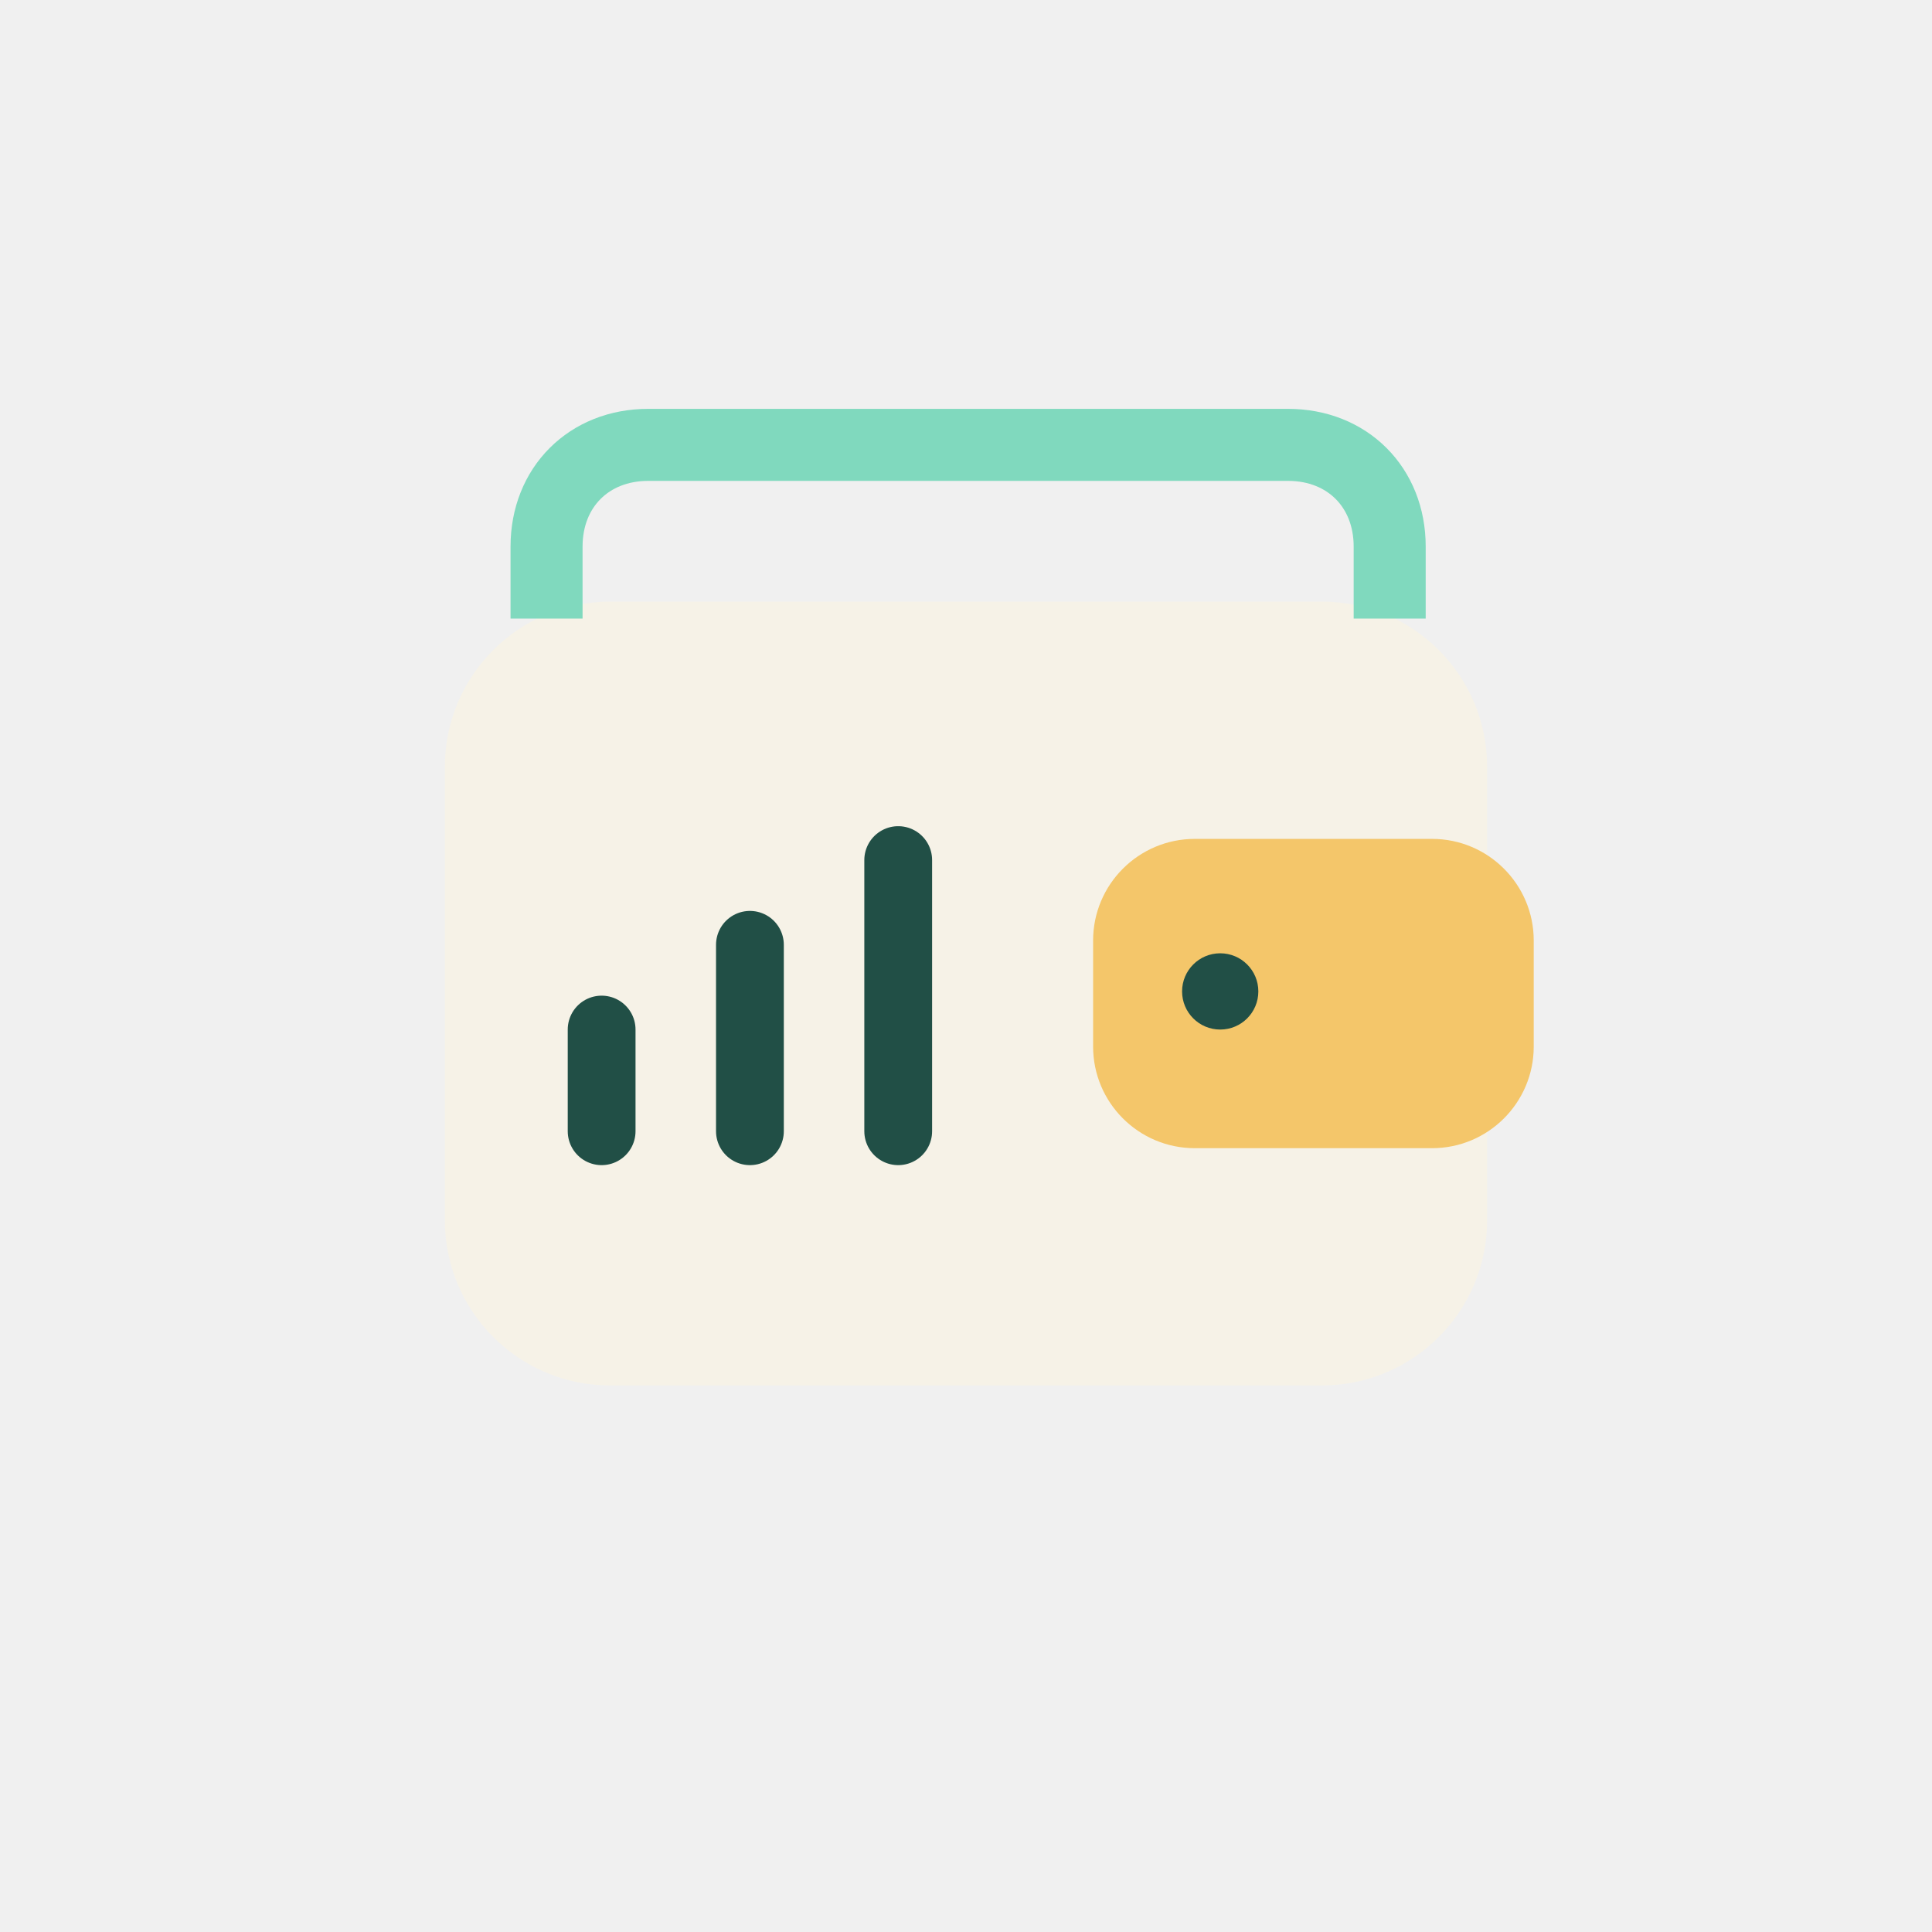
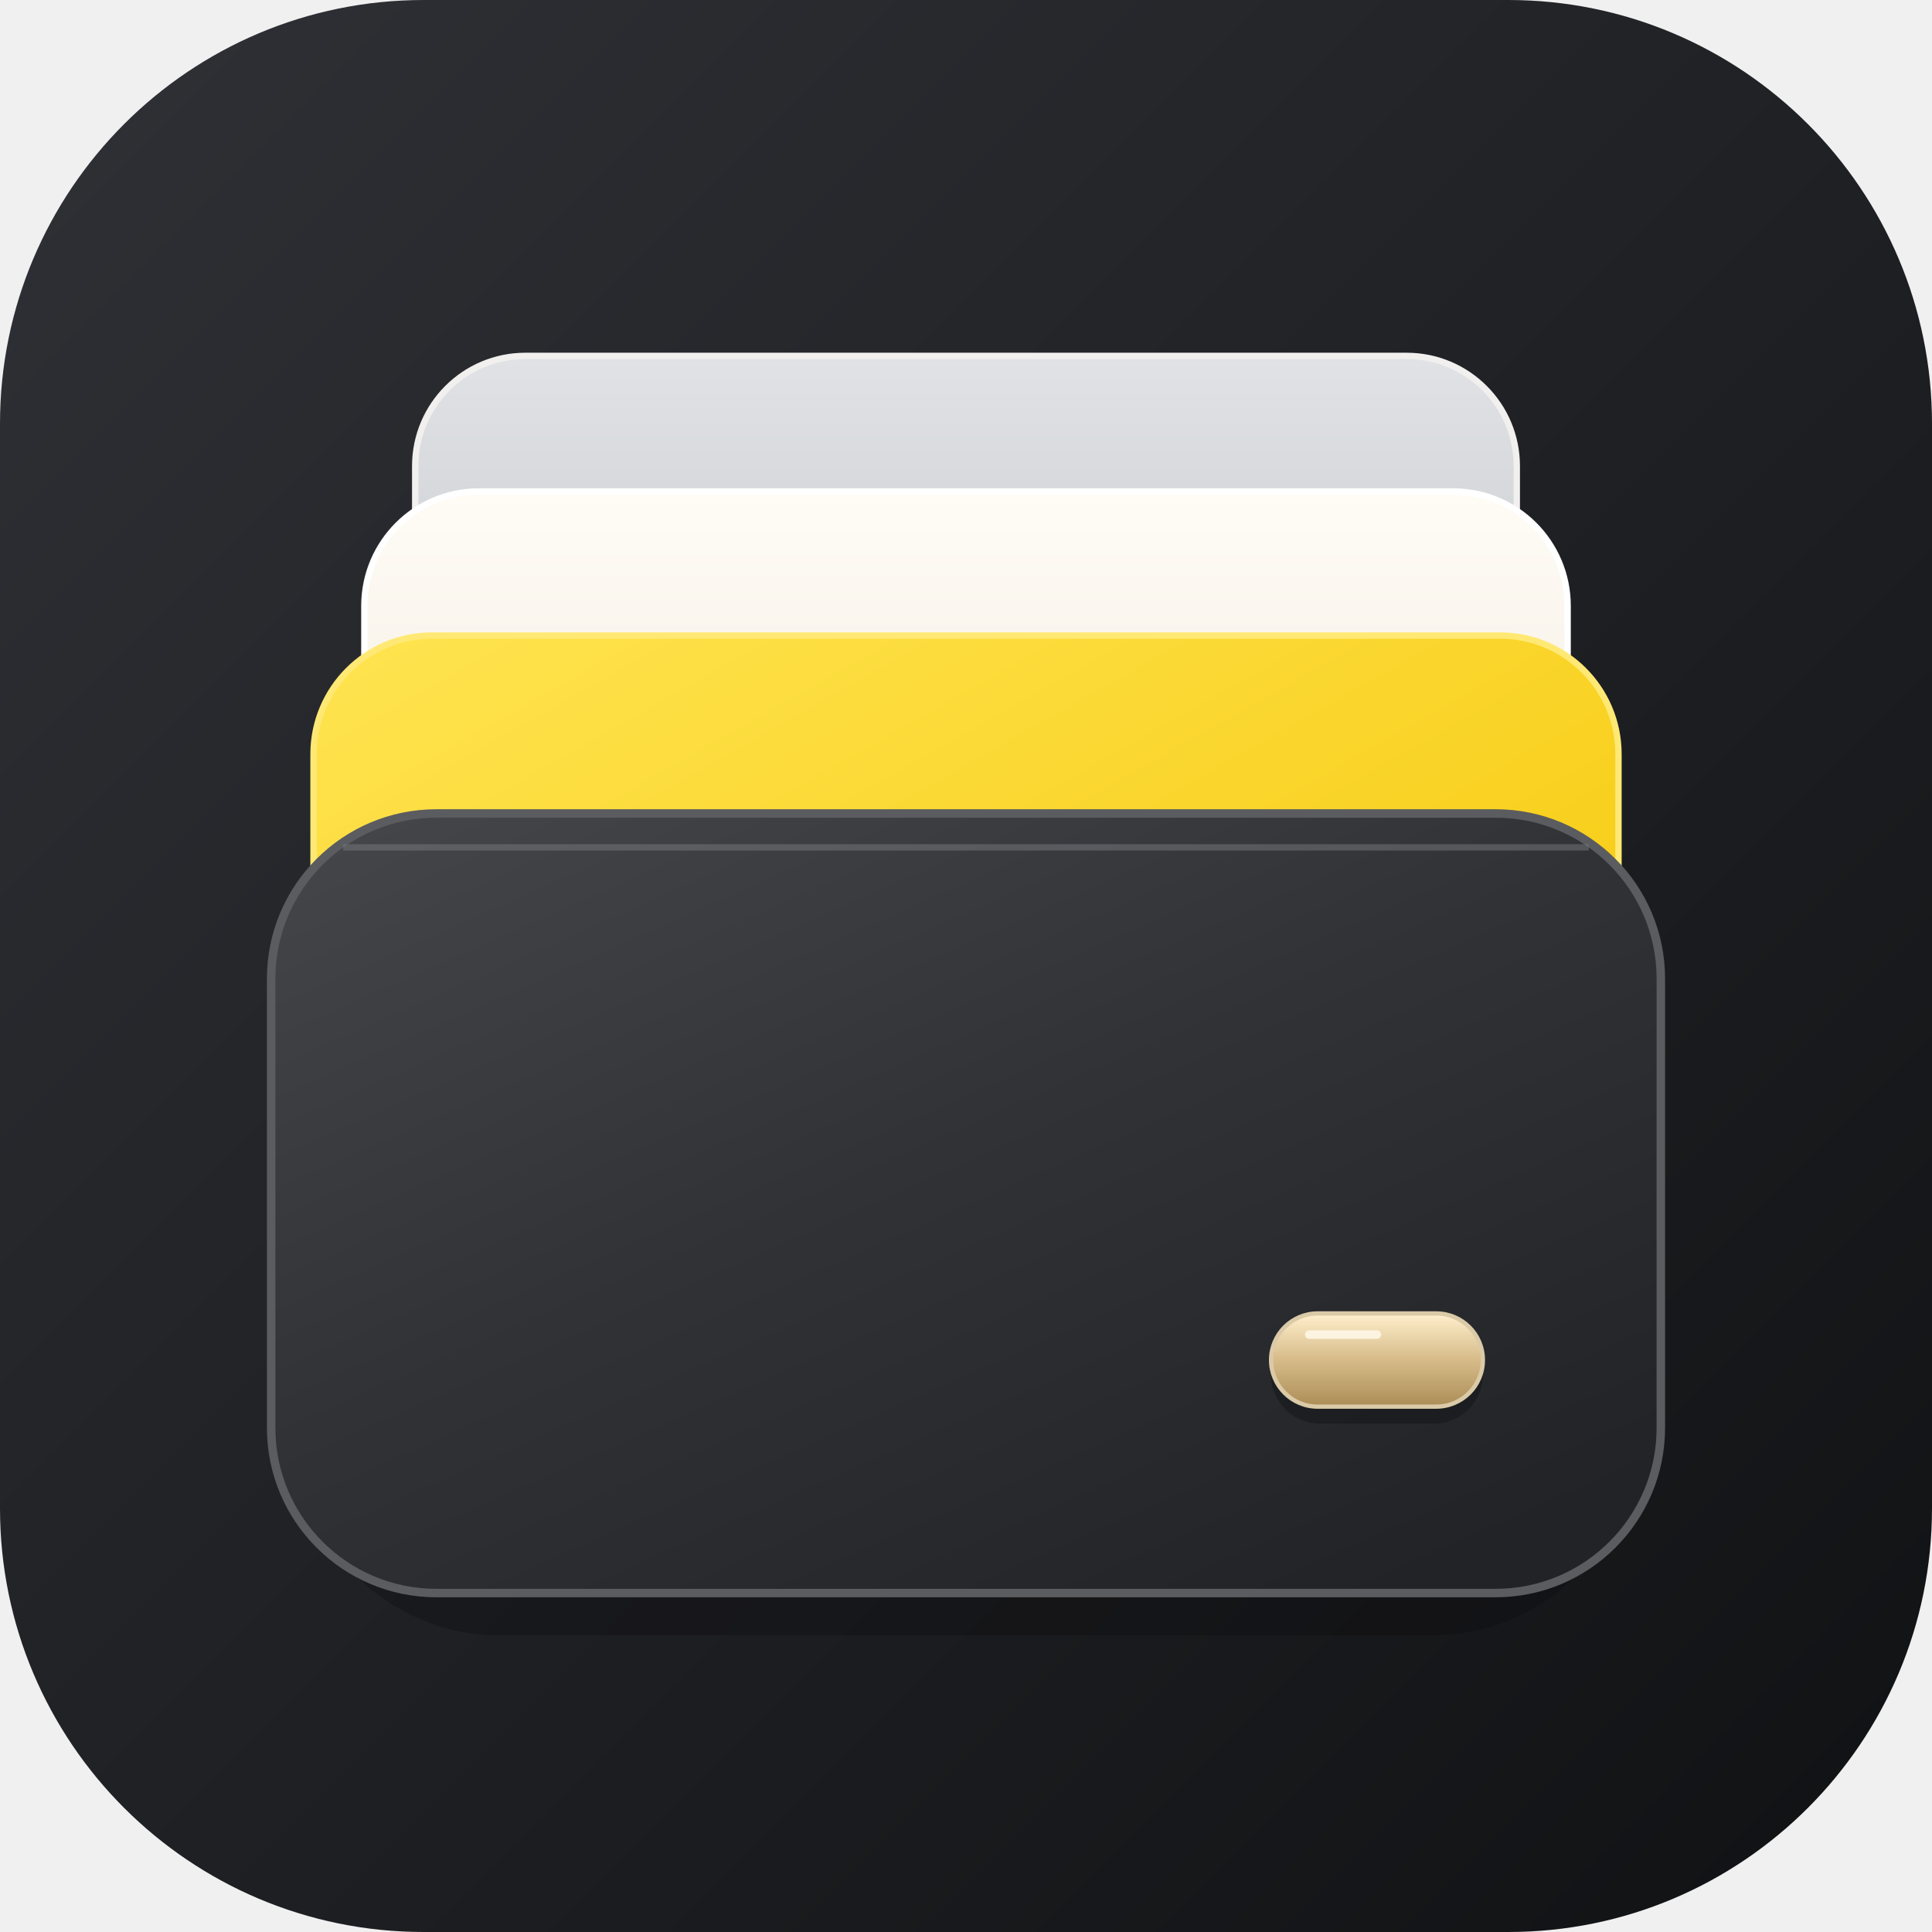
<svg xmlns="http://www.w3.org/2000/svg" width="456" height="456" viewBox="0 0 456 456">
-   <rect x="105" y="142" width="246" height="185" rx="39" fill="#F6F2E7" />
-   <path d="M129 146v-17c0-14 10-24 24-24h151c14 0 24 10 24 24v17" fill="none" stroke="#80D9BE" stroke-width="17" />
-   <rect x="258" y="198" width="104" height="73" rx="24" fill="#F4C66A" />
-   <circle cx="288" cy="234" r="9" fill="#214F46" />
-   <path d="M142 267v-24m35 24v-44m35 44v-64" stroke="#214F46" stroke-width="16" stroke-linecap="round" />
+   <defs>
+     <linearGradient id="back" x1="0" y1="0" x2="1" y2="1">
+       <stop stop-color="#303136" />
+       <stop offset="1" stop-color="#101113" />
+     </linearGradient>
+     <linearGradient id="silver" x1="0" y1="0" x2="0" y2="1">
+       <stop stop-color="#E0E2E5" />
+       <stop offset="1" stop-color="#A9ADB4" />
+     </linearGradient>
+     <linearGradient id="cream" x1="0" y1="0" x2="0" y2="1">
+       <stop stop-color="#FFFCF6" />
+       <stop offset="1" stop-color="#E5DDCE" />
+     </linearGradient>
+     <linearGradient id="yellow" x1="0" y1="0" x2="1" y2="1">
+       <stop stop-color="#FFE451" />
+       <stop offset="1" stop-color="#F4C400" />
+     </linearGradient>
+     <linearGradient id="wallet" x1="0" y1="0" x2="0.8" y2="1">
+       <stop stop-color="#45474B" />
+       <stop offset="0.5" stop-color="#303236" />
+       <stop offset="1" stop-color="#222326" />
+     </linearGradient>
+     <linearGradient id="clasp" x1="0" y1="0" x2="0" y2="1">
+       <stop stop-color="#FFF0CD" />
+       <stop offset="0.48" stop-color="#D8BD8B" />
+       <stop offset="1" stop-color="#AB8D56" />
+     </linearGradient>
+   </defs>
+   <rect width="456" height="456" rx="100" fill="url(#back)" />
+   <rect x="70" y="218" width="316" height="168" rx="48" fill="#090A0C" opacity="0.32" />
+   <rect x="98" y="84" width="260" height="188" rx="26" fill="url(#silver)" stroke="#F1F0EE" stroke-width="1.5" />
+   <rect x="86" y="116" width="284" height="180" rx="27" fill="url(#cream)" stroke="#FFFFFF" stroke-width="1.5" />
+   <rect x="74" y="150" width="308" height="172" rx="28" fill="url(#yellow)" stroke="#FFE974" stroke-width="1.5" />
+   <rect x="64" y="192" width="328" height="184" rx="39" fill="url(#wallet)" stroke="#5A5C5F" stroke-width="2" />
+   <path d="M81 200H375" fill="none" stroke="#77797B" stroke-width="1.5" opacity="0.5" />
+   <rect x="300" y="313" width="50" height="23" rx="11.5" fill="#101113" opacity="0.45" />
+   <rect x="300" y="310" width="50" height="22" rx="11" fill="url(#clasp)" stroke="#DBCAA8" stroke-width="1" />
+   <path d="M309 315H325" stroke="#FFF8E9" stroke-width="2" stroke-linecap="round" opacity="0.85" />
</svg>
